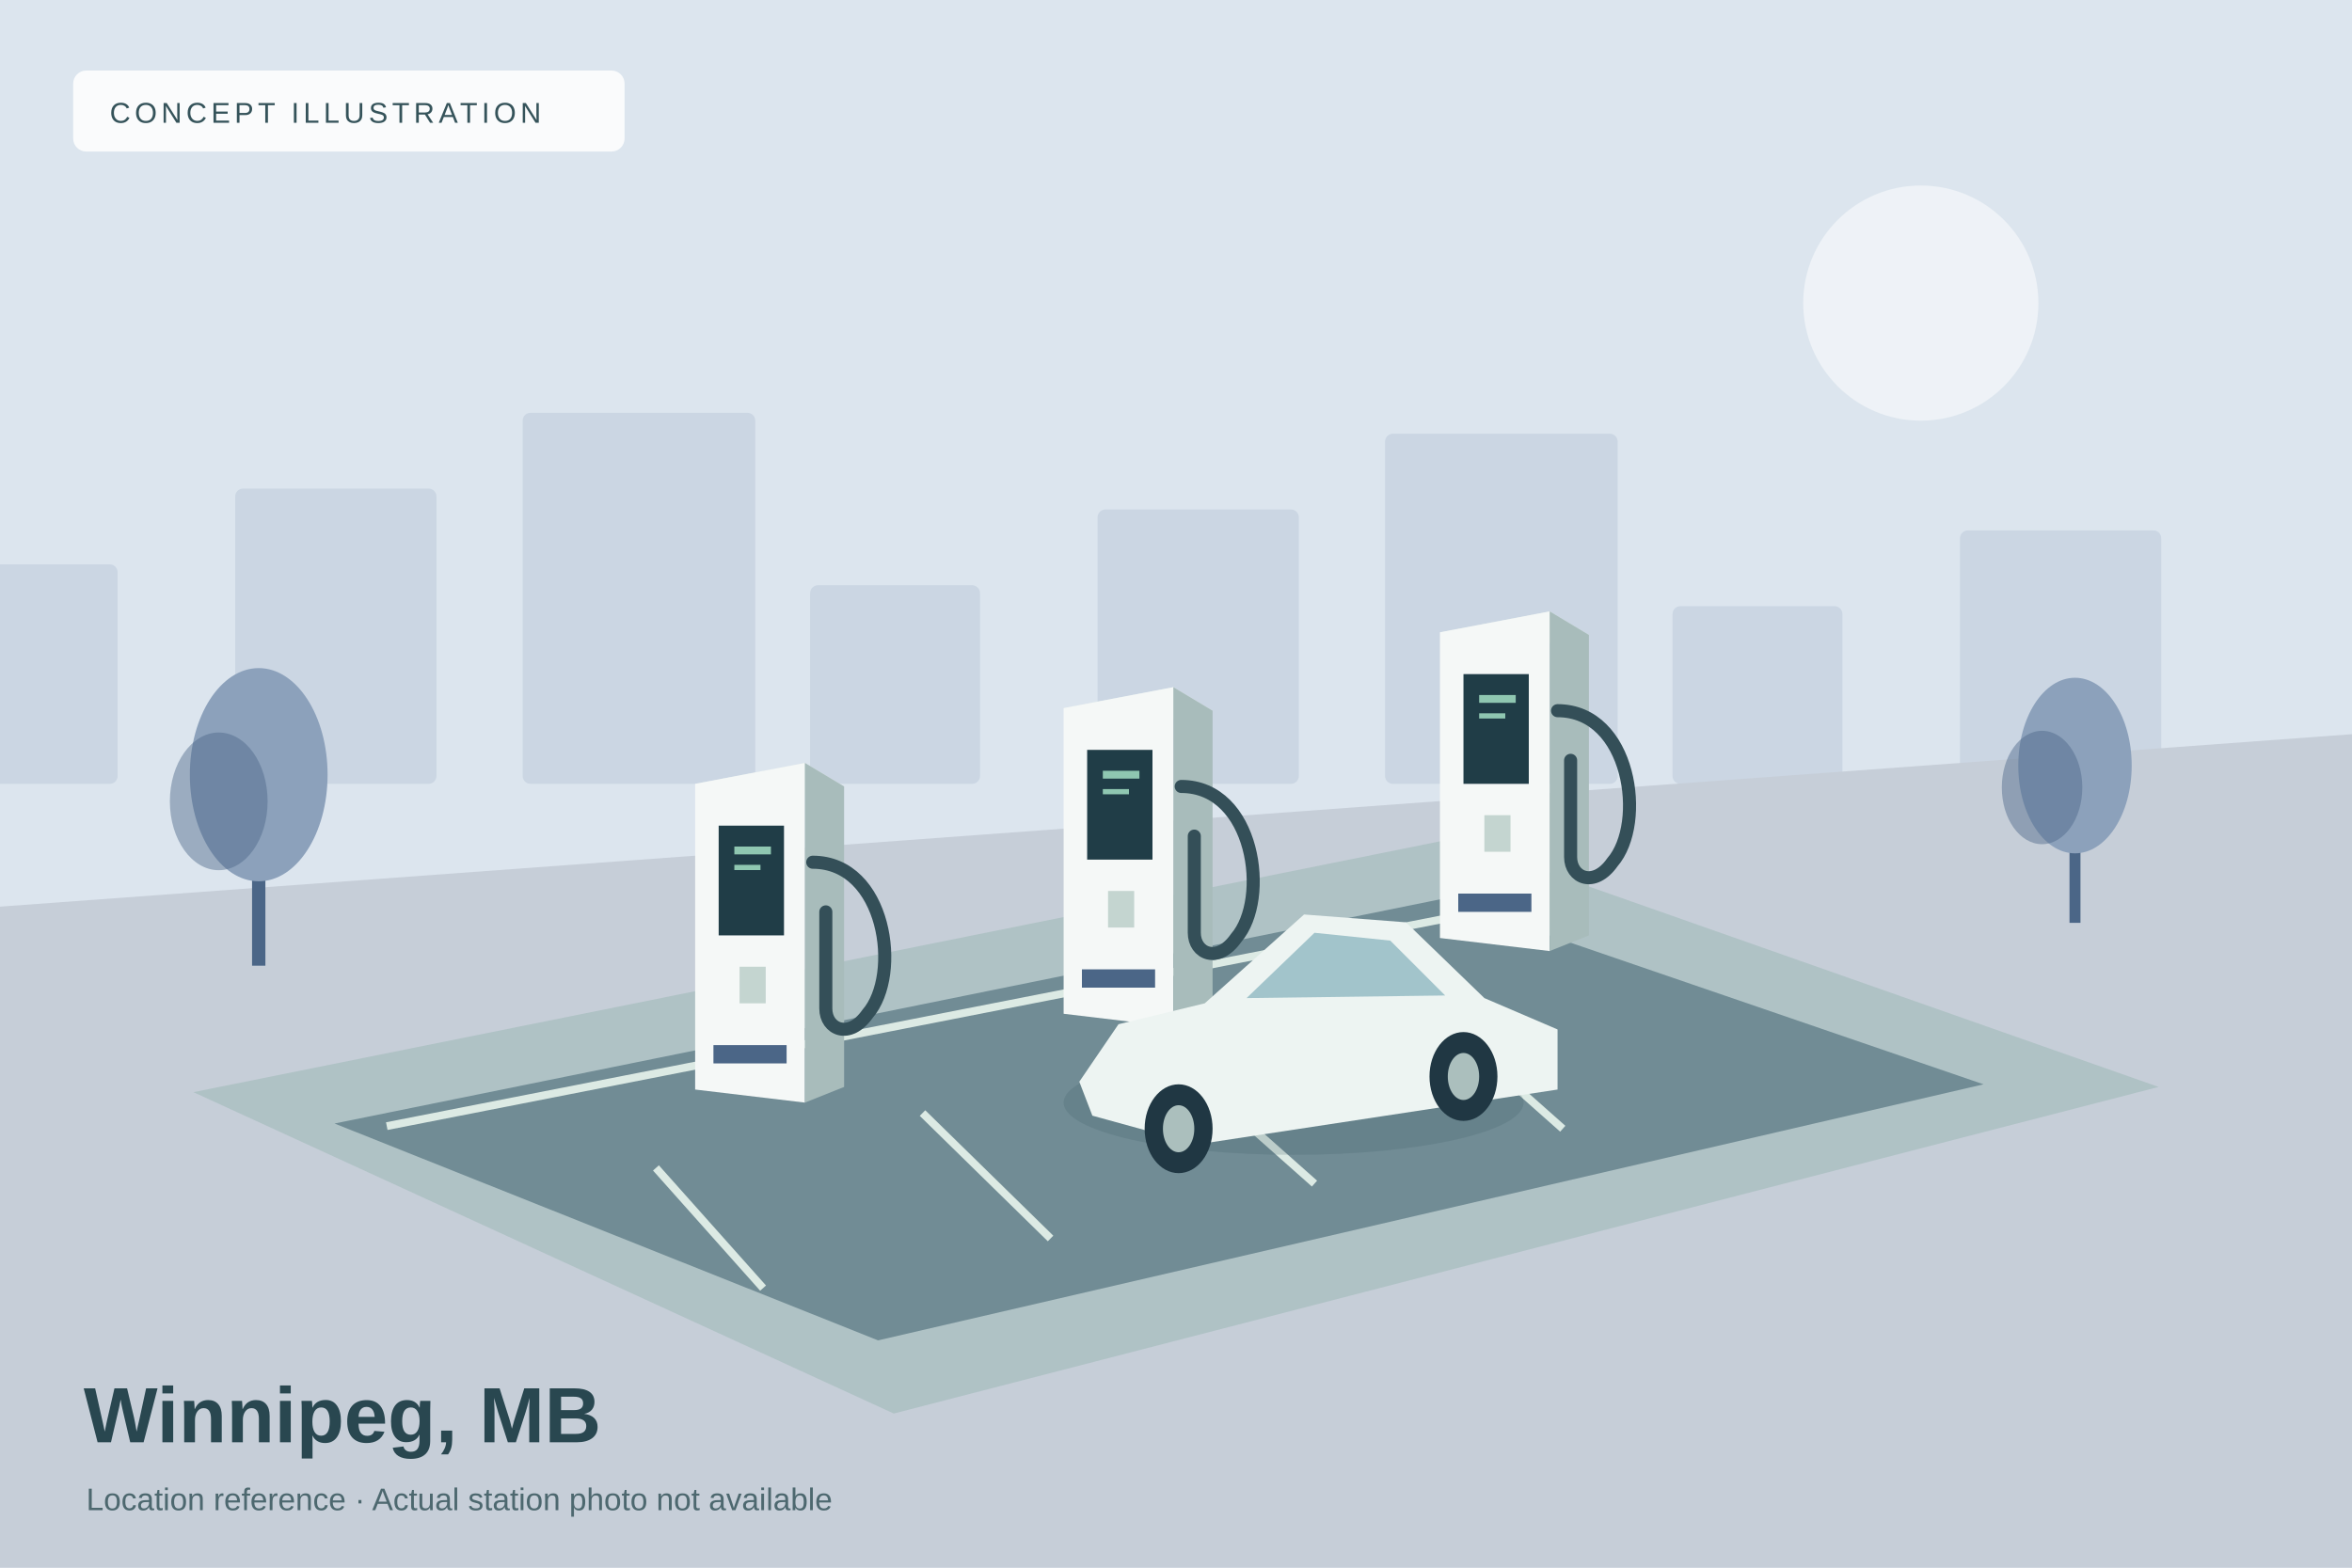
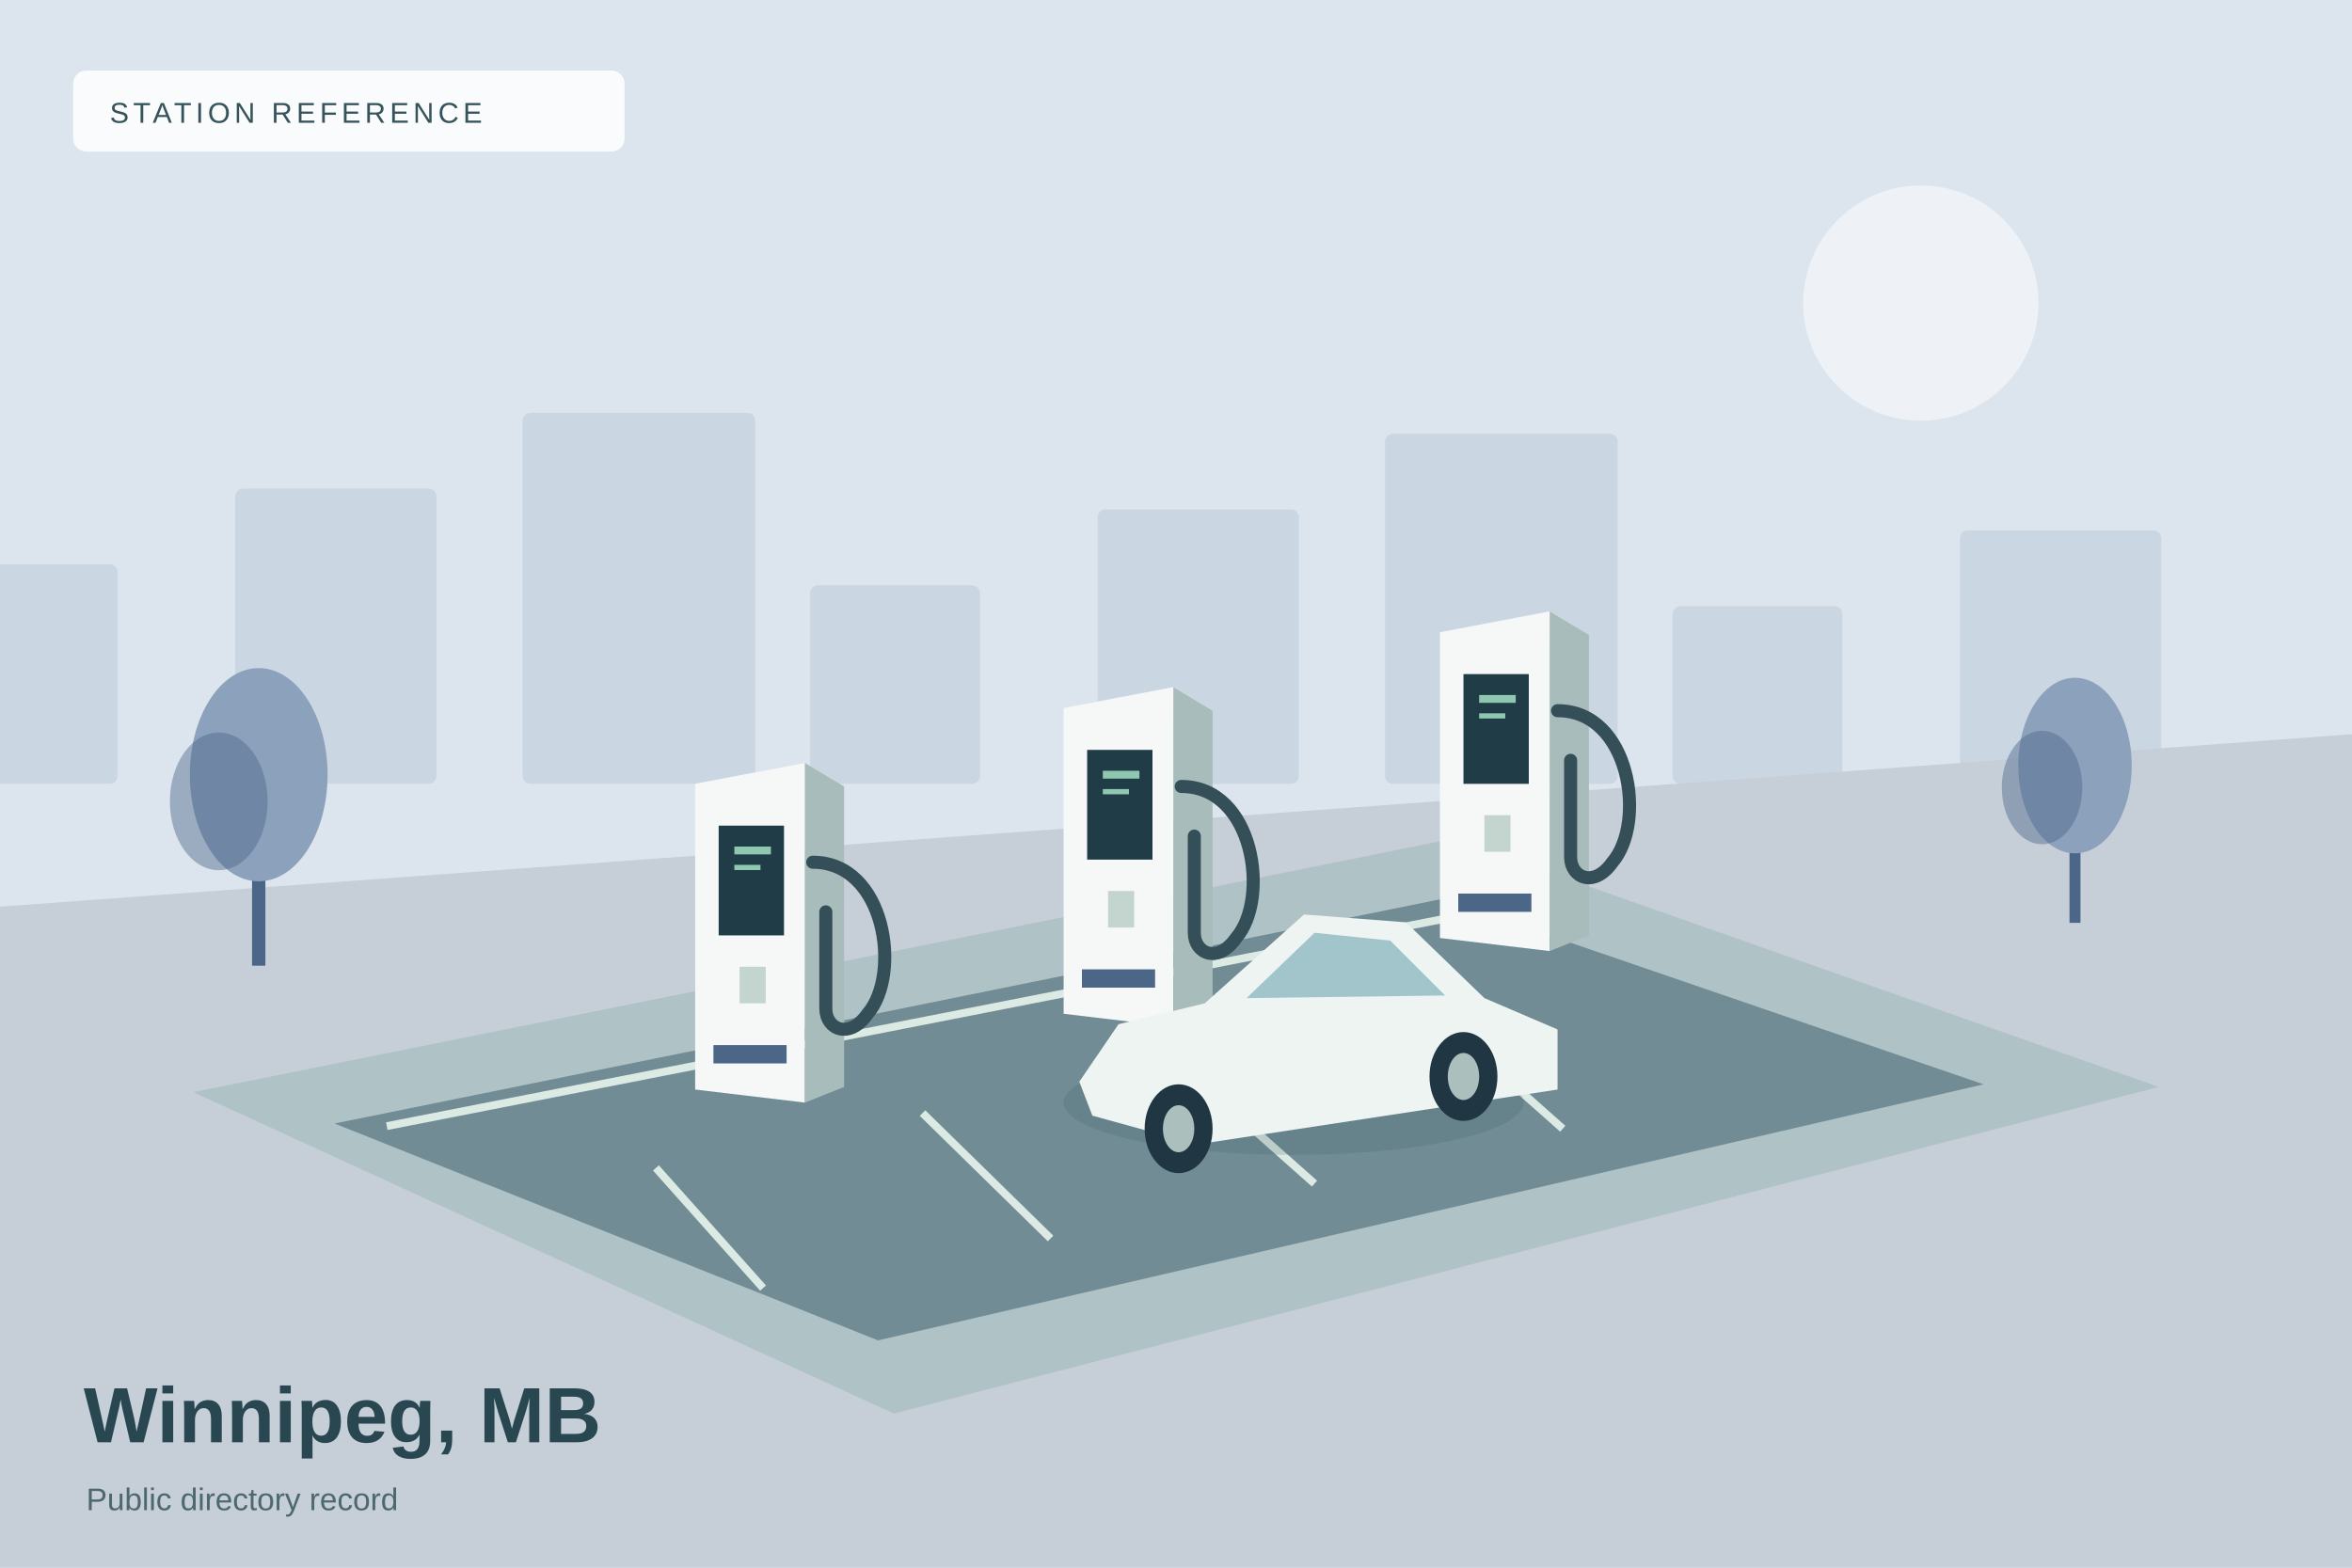
- <svg xmlns="http://www.w3.org/2000/svg" viewBox="0 0 900 600" role="img" aria-label="Concept illustration for Winnipeg, MB; not a photograph of this location">
+ <svg xmlns="http://www.w3.org/2000/svg" viewBox="0 0 900 600" role="img" aria-label="Station reference for Winnipeg, MB">
  <rect width="900" height="600" fill="#dce5ee" />
  <circle cx="735" cy="116" r="45" fill="#fff" opacity=".5" />
  <rect x="-20" y="216" width="65" height="84" rx="3" fill="#8ca1bb" opacity=".22" />
  <rect x="90" y="187" width="77" height="113" rx="3" fill="#8ca1bb" opacity=".22" />
  <rect x="200" y="158" width="89" height="142" rx="3" fill="#8ca1bb" opacity=".22" />
  <rect x="310" y="224" width="65" height="76" rx="3" fill="#8ca1bb" opacity=".22" />
  <rect x="420" y="195" width="77" height="105" rx="3" fill="#8ca1bb" opacity=".22" />
  <rect x="530" y="166" width="89" height="134" rx="3" fill="#8ca1bb" opacity=".22" />
  <rect x="640" y="232" width="65" height="68" rx="3" fill="#8ca1bb" opacity=".22" />
  <rect x="750" y="203" width="77" height="97" rx="3" fill="#8ca1bb" opacity=".22" />
  <path d="M0 347 900 281v319H0Z" fill="#c6ced8" />
  <path d="m74 418 482-97 270 95-484 125Z" fill="#a9bfc0" opacity=".8" />
  <path d="m128 430 424-86 207 71-423 98z" fill="#718c95" />
  <path d="m148 431 408-80m-305 96 41 46m61-67 49 48m48-68 53 47m42-68 53 47" fill="none" stroke="#e8f4ec" stroke-width="3" opacity=".9" />
  <g transform="translate(99 305) scale(0.85)">
    <path d="M0 0v76" stroke="#4b6687" stroke-width="6" />
    <ellipse cx="0" cy="-10" rx="31" ry="48" fill="#8ca1bb" />
    <ellipse cx="-18" cy="2" rx="22" ry="31" fill="#4b6687" opacity=".45" />
  </g>
  <g transform="translate(794 300) scale(0.7)">
    <path d="M0 0v76" stroke="#4b6687" stroke-width="6" />
    <ellipse cx="0" cy="-10" rx="31" ry="48" fill="#8ca1bb" />
    <ellipse cx="-18" cy="2" rx="22" ry="31" fill="#4b6687" opacity=".45" />
  </g>
  <g transform="translate(266 300)">
    <path d="m0 0 42-8 15 9-42 9z" fill="#dce7e7" />
    <path d="M0 0v117l42 5V-8Z" fill="#f5f8f7" />
    <path d="m42-8 15 9v115l-15 6z" fill="#a8bcbb" />
    <path d="M9 16h25v42H9z" fill="#203d47" />
    <path d="M15 24h14v3H15zm0 7h10v2H15z" fill="#8fc7b1" />
    <path d="M7 100h28v7H7z" fill="#4b6687" />
    <path d="M45 30c28 0 34 43 21 58-7 10-16 6-16-2V49" fill="none" stroke="#344f58" stroke-width="5" stroke-linecap="round" />
    <path d="M17 70h10v14H17z" fill="#c4d5d0" />
  </g>
  <g transform="translate(407 271)">
    <path d="m0 0 42-8 15 9-42 9z" fill="#dce7e7" />
    <path d="M0 0v117l42 5V-8Z" fill="#f5f8f7" />
    <path d="m42-8 15 9v115l-15 6z" fill="#a8bcbb" />
    <path d="M9 16h25v42H9z" fill="#203d47" />
    <path d="M15 24h14v3H15zm0 7h10v2H15z" fill="#8fc7b1" />
    <path d="M7 100h28v7H7z" fill="#4b6687" />
    <path d="M45 30c28 0 34 43 21 58-7 10-16 6-16-2V49" fill="none" stroke="#344f58" stroke-width="5" stroke-linecap="round" />
    <path d="M17 70h10v14H17z" fill="#c4d5d0" />
  </g>
  <g transform="translate(551 242)">
    <path d="m0 0 42-8 15 9-42 9z" fill="#dce7e7" />
    <path d="M0 0v117l42 5V-8Z" fill="#f5f8f7" />
    <path d="m42-8 15 9v115l-15 6z" fill="#a8bcbb" />
    <path d="M9 16h25v42H9z" fill="#203d47" />
    <path d="M15 24h14v3H15zm0 7h10v2H15z" fill="#8fc7b1" />
    <path d="M7 100h28v7H7z" fill="#4b6687" />
    <path d="M45 30c28 0 34 43 21 58-7 10-16 6-16-2V49" fill="none" stroke="#344f58" stroke-width="5" stroke-linecap="round" />
    <path d="M17 70h10v14H17z" fill="#c4d5d0" />
  </g>
  <g transform="translate(495 412)">
    <ellipse cx="0" cy="10" rx="88" ry="20" fill="#3b5963" opacity=".2" />
    <path d="m-82 2 15-22 33-8 38-34 39 3 30 29 28 12v23l-138 21-40-11z" fill="#edf4f2" />
    <path d="m-18-30 26-25 29 3 21 21z" fill="#a2c4cb" />
    <ellipse cx="-44" cy="20" rx="13" ry="17" fill="#203743" />
    <ellipse cx="65" cy="0" rx="13" ry="17" fill="#203743" />
    <ellipse cx="-44" cy="20" rx="6" ry="9" fill="#abbfbd" />
    <ellipse cx="65" cy="0" rx="6" ry="9" fill="#abbfbd" />
  </g>
  <rect x="28" y="27" width="211" height="31" rx="5" fill="#fff" opacity=".85" />
-   <text x="42" y="47" fill="#35535a" font-size="11" font-family="Arial,sans-serif" letter-spacing="1.6">CONCEPT ILLUSTRATION</text>
+   <text x="42" y="47" fill="#35535a" font-size="11" font-family="Arial,sans-serif" letter-spacing="1.6">STATION REFERENCE</text>
  <text x="32" y="552" fill="#294750" font-size="30" font-family="Arial,sans-serif" font-weight="600">Winnipeg, MB</text>
-   <text x="33" y="578" fill="#4d686f" font-size="12" font-family="Arial,sans-serif">Location reference · Actual station photo not available</text>
+   <text x="33" y="578" fill="#4d686f" font-size="12" font-family="Arial,sans-serif">Public directory record</text>
</svg>
